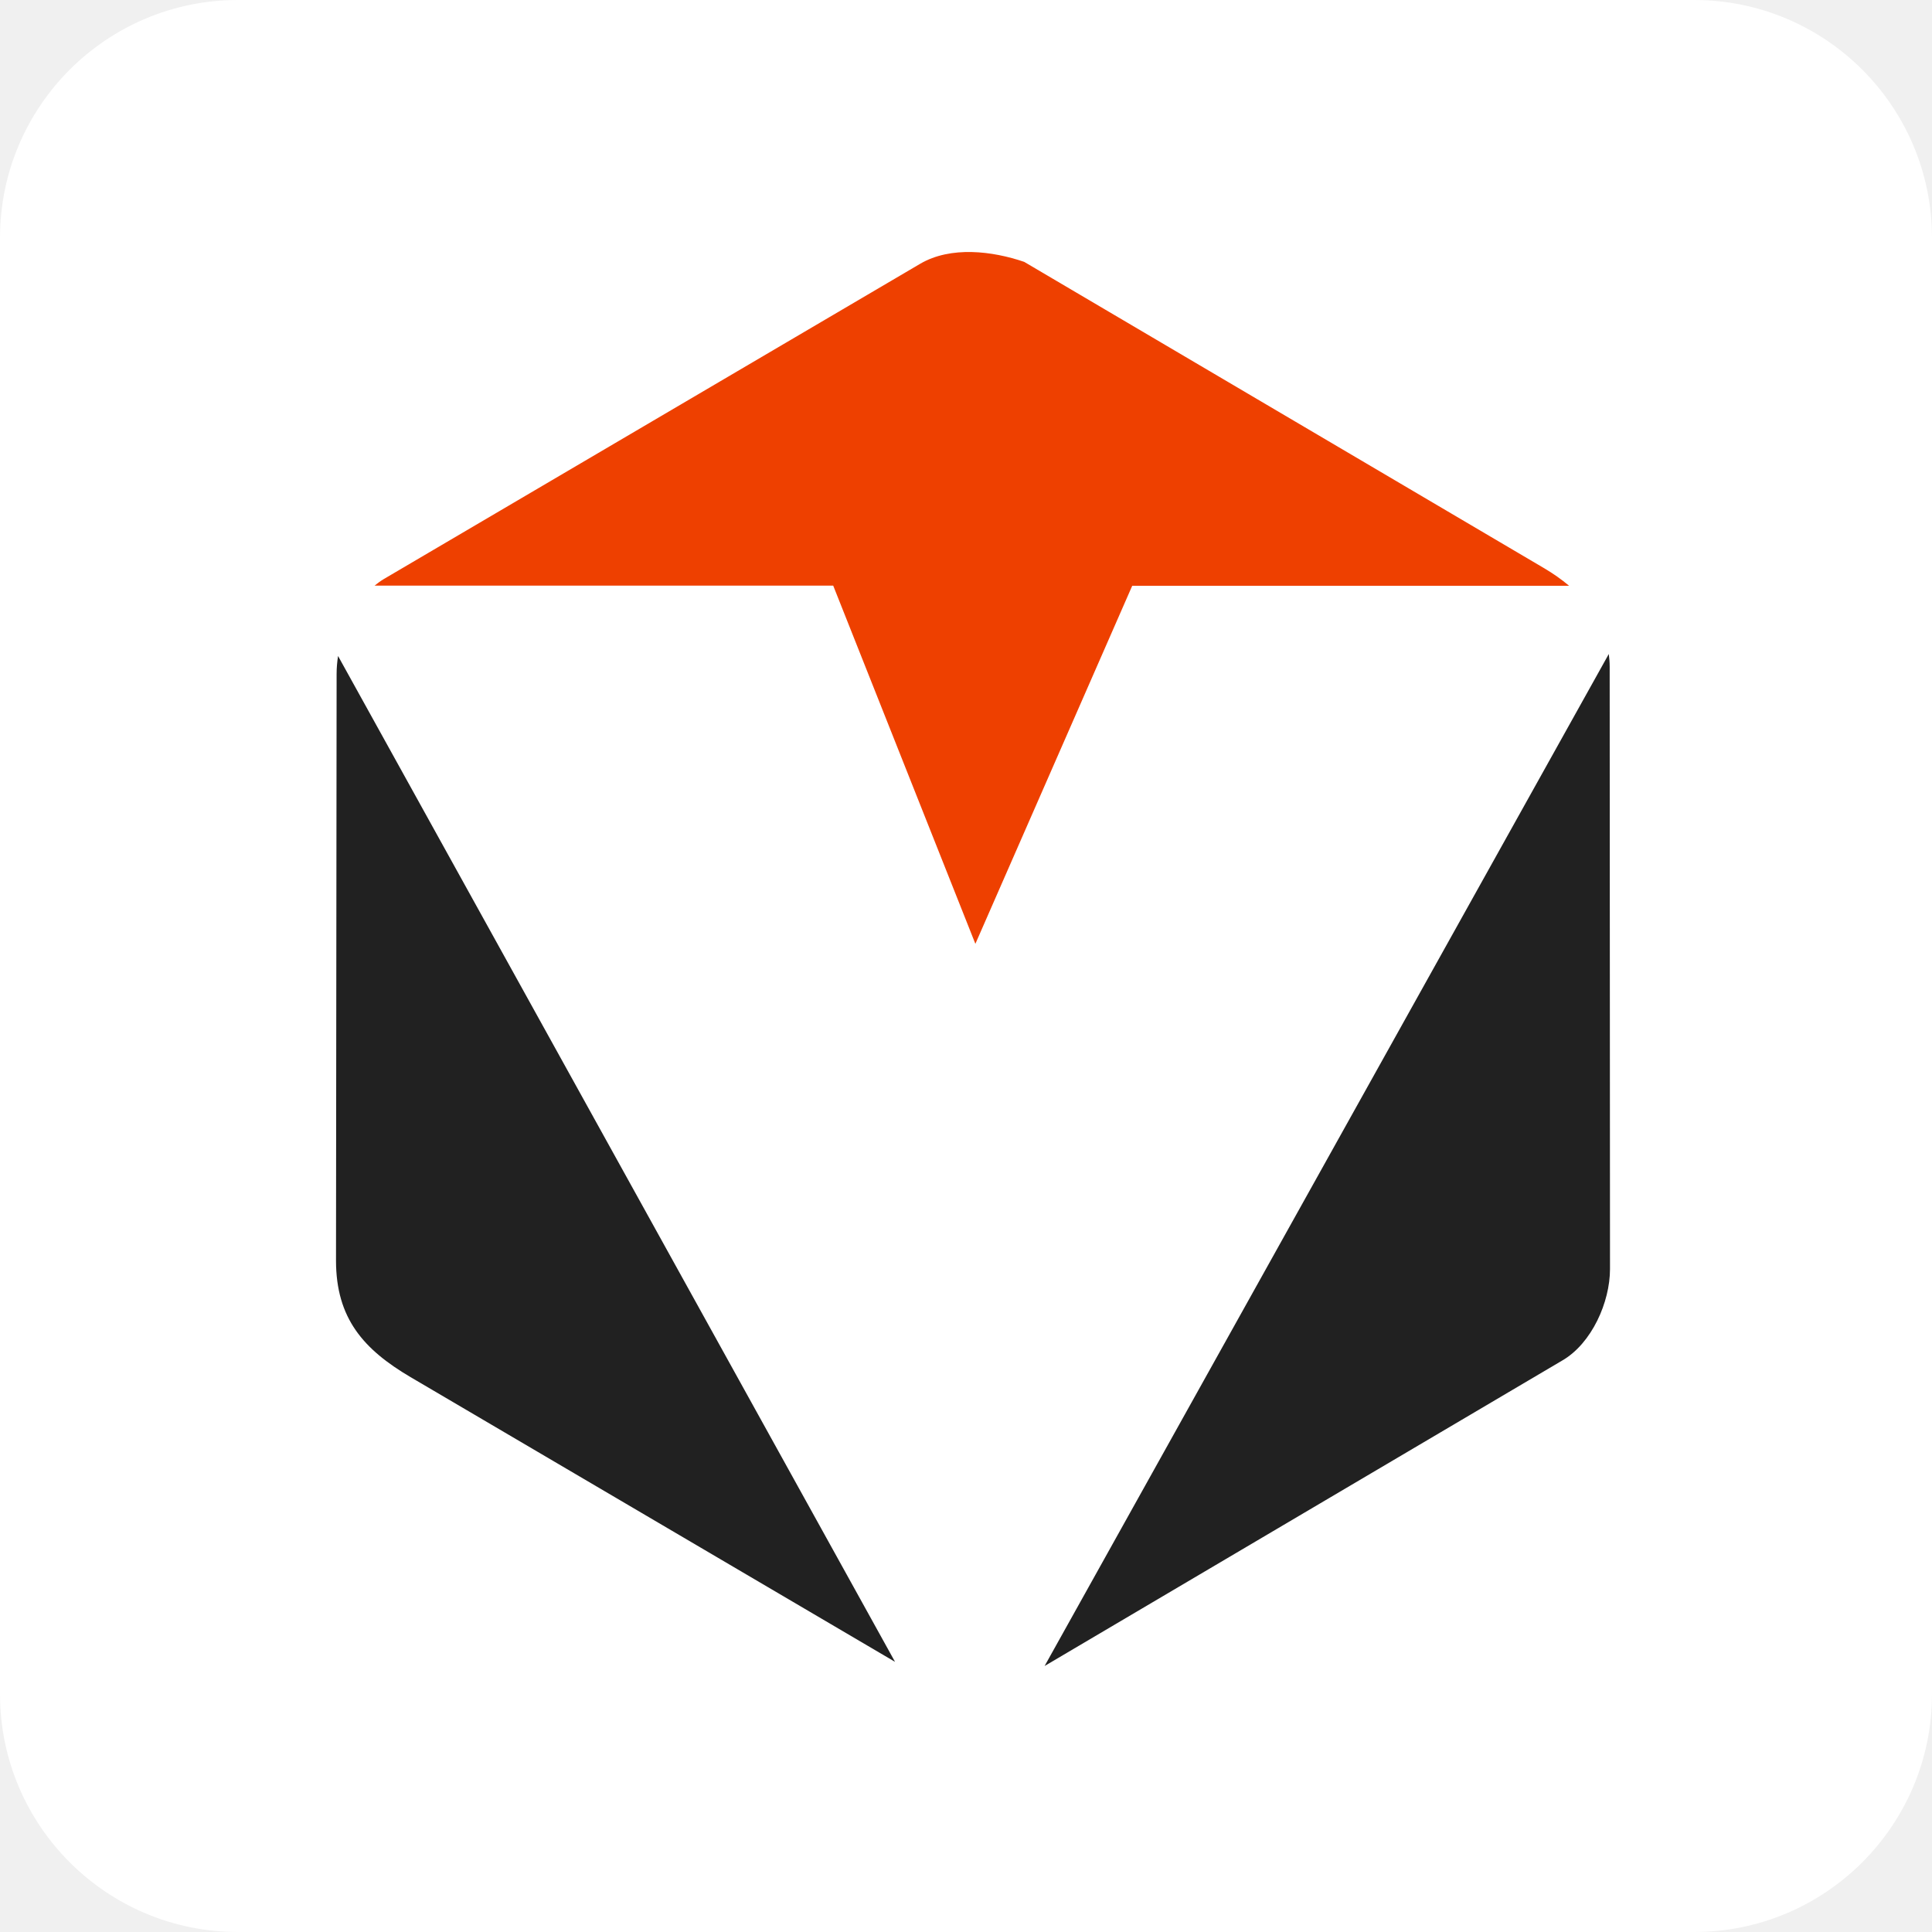
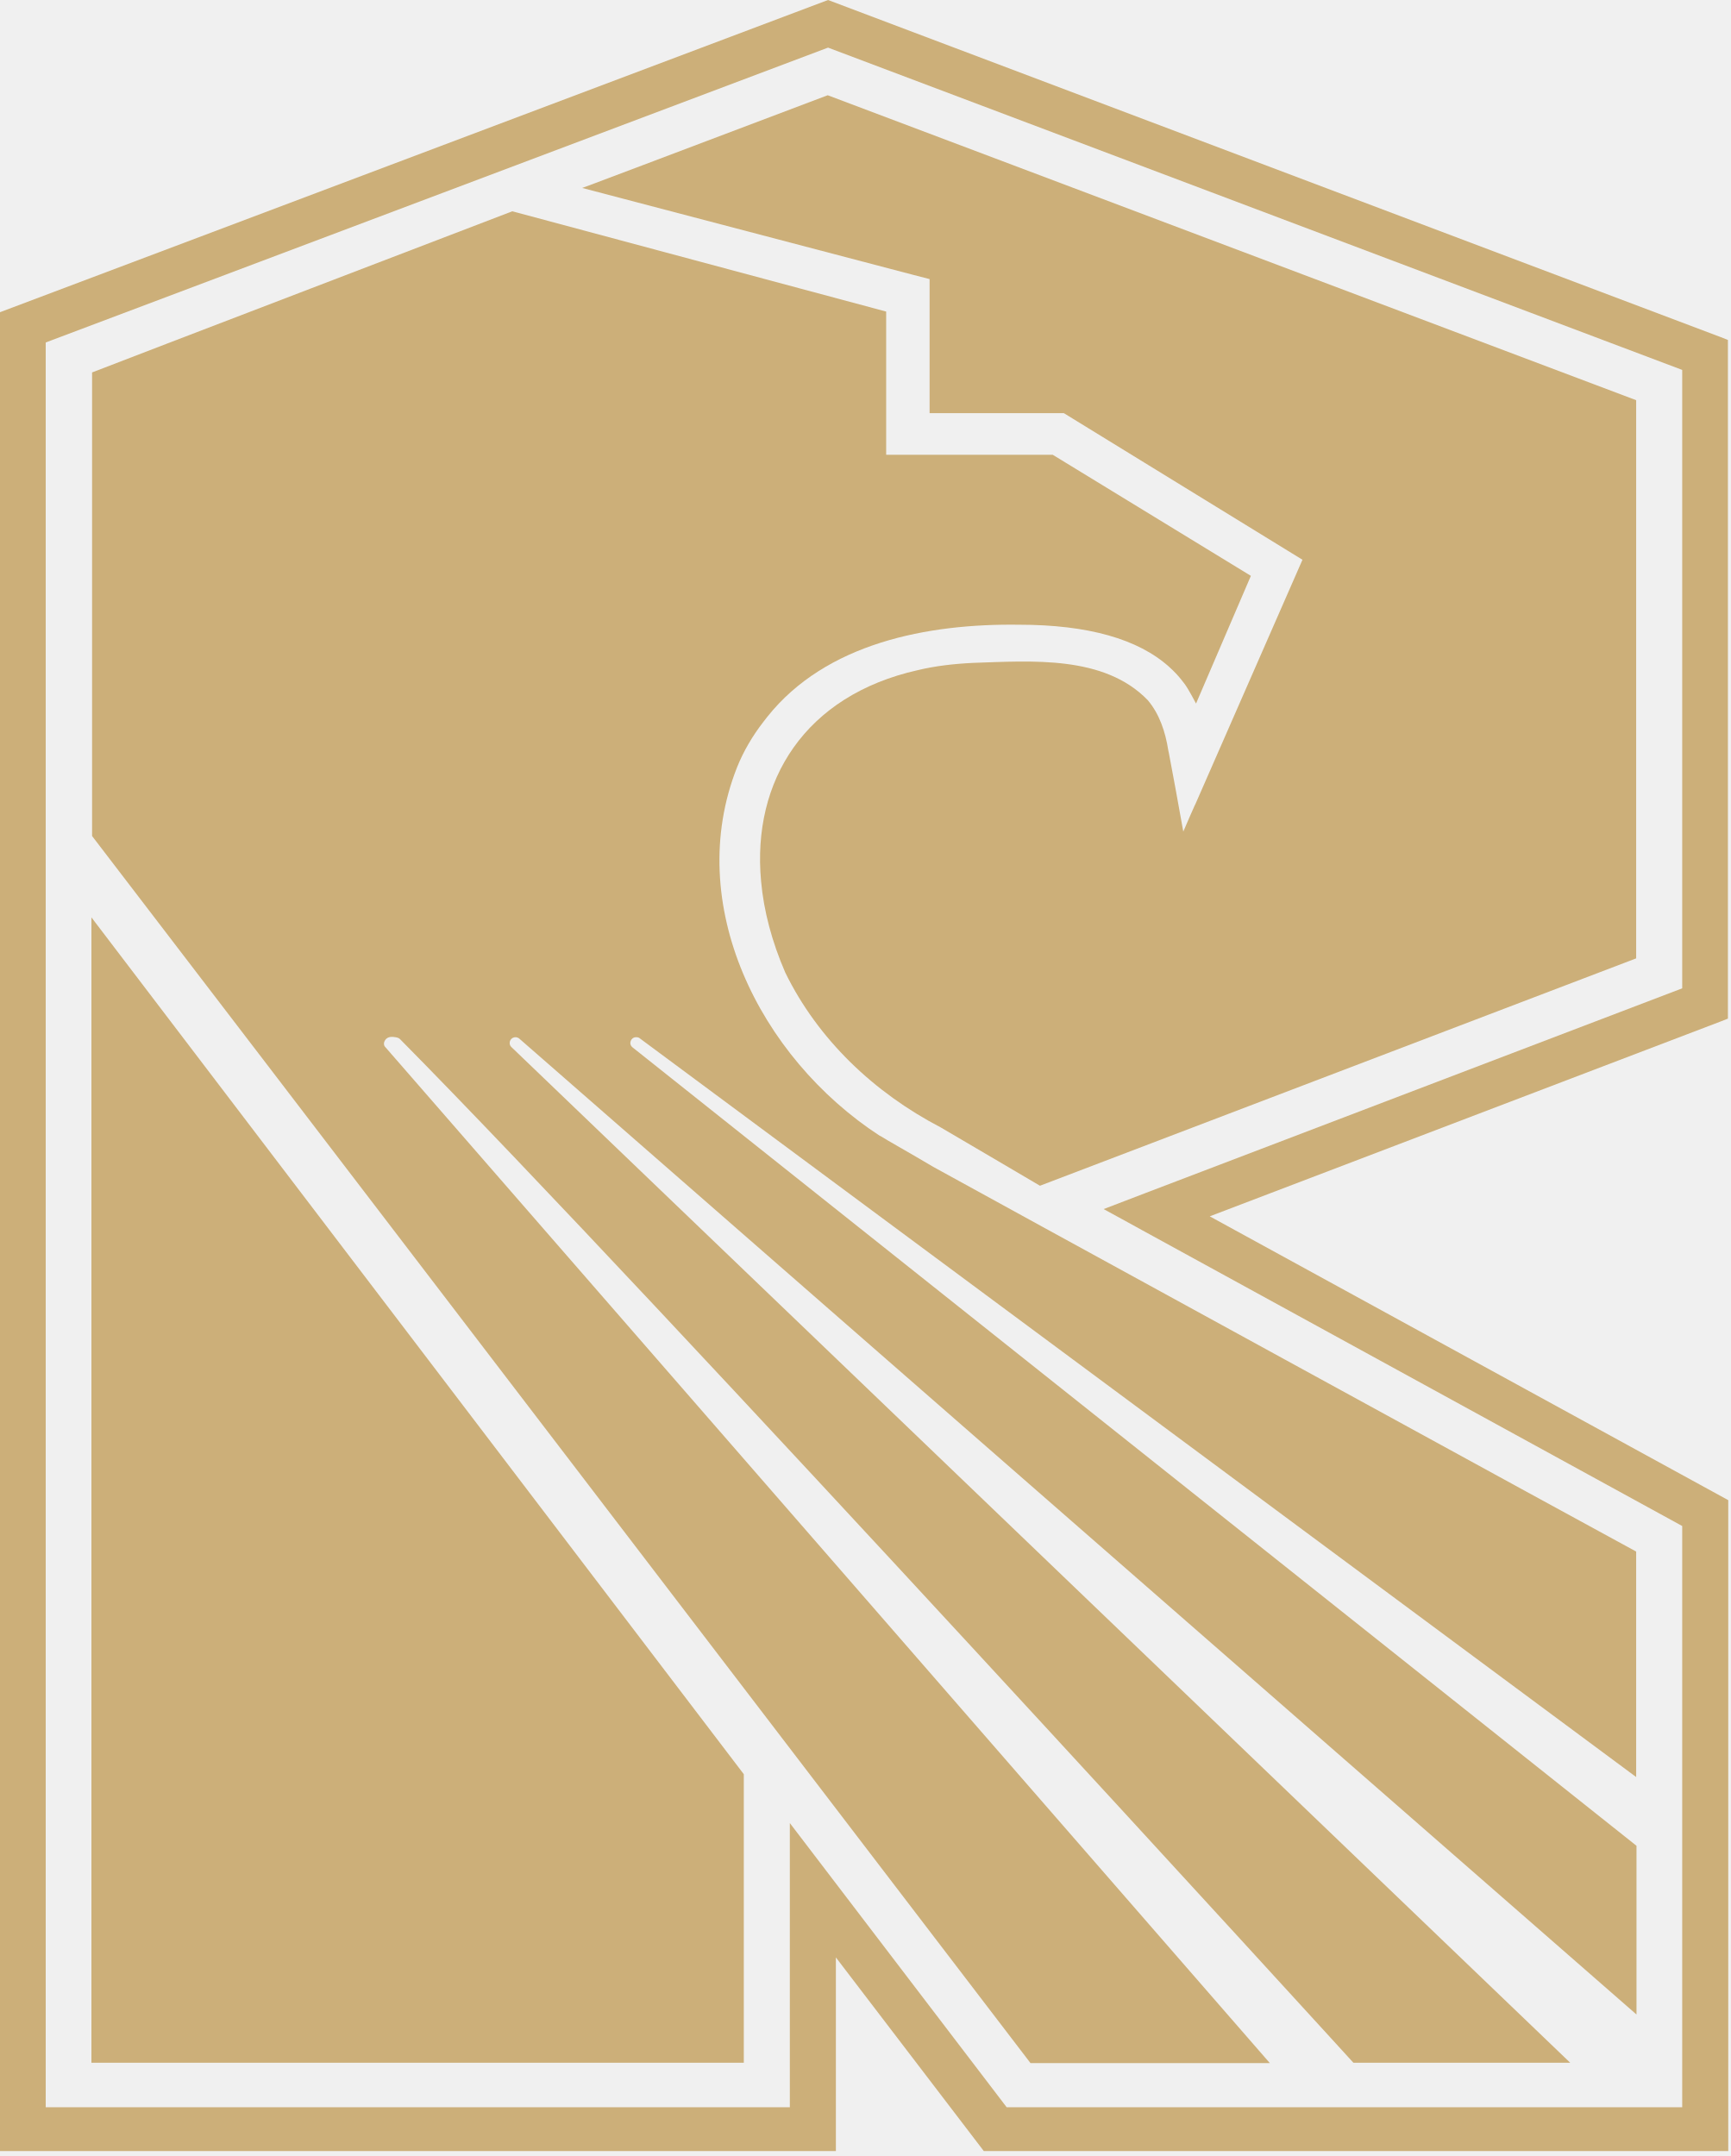
- <svg xmlns="http://www.w3.org/2000/svg" width="48" height="48" viewBox="0 0 48 48" fill="none">
-   <path d="M0 5.913C0 2.647 2.647 0 5.913 0H42.087C45.353 0 48 2.647 48 5.913V42.087C48 45.353 45.353 48 42.087 48H5.913C2.647 48 0 45.353 0 42.087V5.913Z" fill="white" />
-   <path d="M20.702 14.553L24.233 23.449L28.13 14.553H38.983C38.792 14.392 38.585 14.248 38.369 14.12L25.446 6.506C24.658 6.237 23.621 6.108 22.861 6.554L9.531 14.389C9.451 14.437 9.378 14.492 9.306 14.55H20.702V14.553Z" fill="#EE4000" />
-   <path d="M8.399 16.298C8.376 16.447 8.363 16.596 8.363 16.742L8.348 31.317C8.348 32.758 9.036 33.528 10.198 34.213L22.237 41.288L8.399 16.298Z" fill="#212121" />
-   <path d="M39.972 16.245L25.953 41.391L38.828 33.793C39.544 33.37 40 32.357 40 31.528L39.992 16.558C39.992 16.45 39.982 16.346 39.969 16.243L39.972 16.245Z" fill="#212121" />
+ <svg xmlns="http://www.w3.org/2000/svg" width="297" height="370" viewBox="0 0 297 370" fill="none">
+   <path d="M296.508 174.807V58.341L295.275 57.854L142.091 0L0 53.578V369.151H143.435V335.921C154.921 350.966 168.817 369.151 168.817 369.151H296.564V257.447C296.564 257.447 242.495 227.844 207.589 208.74L295.275 175.294L296.508 174.807ZM135.535 312.866V361.628H7.844V58.774L142.091 8.172L288.663 63.482V169.611L196.439 204.789L189.379 207.495C191.508 208.631 193.694 209.876 195.991 211.121C231.457 230.55 288.663 261.885 288.663 261.885V361.628H172.739C172.739 361.628 137.552 315.518 135.535 312.866Z" fill="#CCAF79" />
+   <path d="M110.266 28.359L101.077 31.822L99.9 32.255L156.378 47.084L159.516 47.896V70.897H182.544L223.501 96.062L205.124 138.005L205.011 138.222L204.171 140.116L203.05 142.714L201.65 134.975L200.585 129.292C200.529 129.13 200.529 128.913 200.473 128.751C199.969 125.558 198.96 122.527 196.943 120.146C189.435 112.407 176.997 113.435 166.967 113.76C163.606 113.922 160.412 114.301 157.499 115.004C138.168 119.334 128.98 133.946 130.604 151.265C131.053 156.298 132.453 161.601 134.751 166.905C140.354 178.379 149.991 187.525 161.421 193.478C164.95 195.535 178.454 203.49 178.454 203.49L280.763 164.47V68.678L142.034 16.344L110.266 28.359Z" fill="#CCAF79" />
+   <path d="M15.688 353.997H127.635V304.478L15.688 157.434V353.997Z" fill="#CCAF79" />
+   <path d="M160.132 200.243C156.322 197.97 151.952 195.535 151.055 194.939C151.055 194.939 151.055 194.939 150.999 194.939C130.212 181.409 117.269 155.053 126.458 131.727C127.579 128.913 129.148 126.261 130.997 123.88C131.221 123.609 131.445 123.285 131.669 123.014C141.754 110.35 159.179 106.995 174.868 107.211C186.634 107.211 195.318 109.647 200.641 114.463C201.426 115.167 202.21 115.979 202.826 116.79C202.994 117.007 203.162 117.223 203.331 117.44C204.059 118.468 205.236 120.741 205.236 120.741L214.648 98.823L180.639 78.041H152.064V53.47L87.91 36.26C87.91 36.26 19.666 62.4 15.8 63.915V143.471C25.213 155.702 176.829 354.051 176.829 354.051H217.898L66.058 179.623C65.834 179.353 65.834 178.974 66.002 178.649C66.339 178 66.955 177.837 67.852 178C68.3 178.054 68.524 178.216 68.636 178.324C112.227 222.378 232.242 353.997 232.242 353.997H269.445L87.742 179.677C87.518 179.461 87.462 179.244 87.462 178.974C87.462 178.487 87.854 178 88.47 178C88.694 178 88.975 178.108 89.143 178.27L280.819 345.717V316.763L108.529 179.732C107.8 179.136 108.249 178 109.145 178H109.201C109.425 178 109.649 178.054 109.817 178.216L280.763 304.965V266.269C280.763 266.323 160.132 200.297 160.132 200.243Z" fill="#CCAF79" />
</svg>
